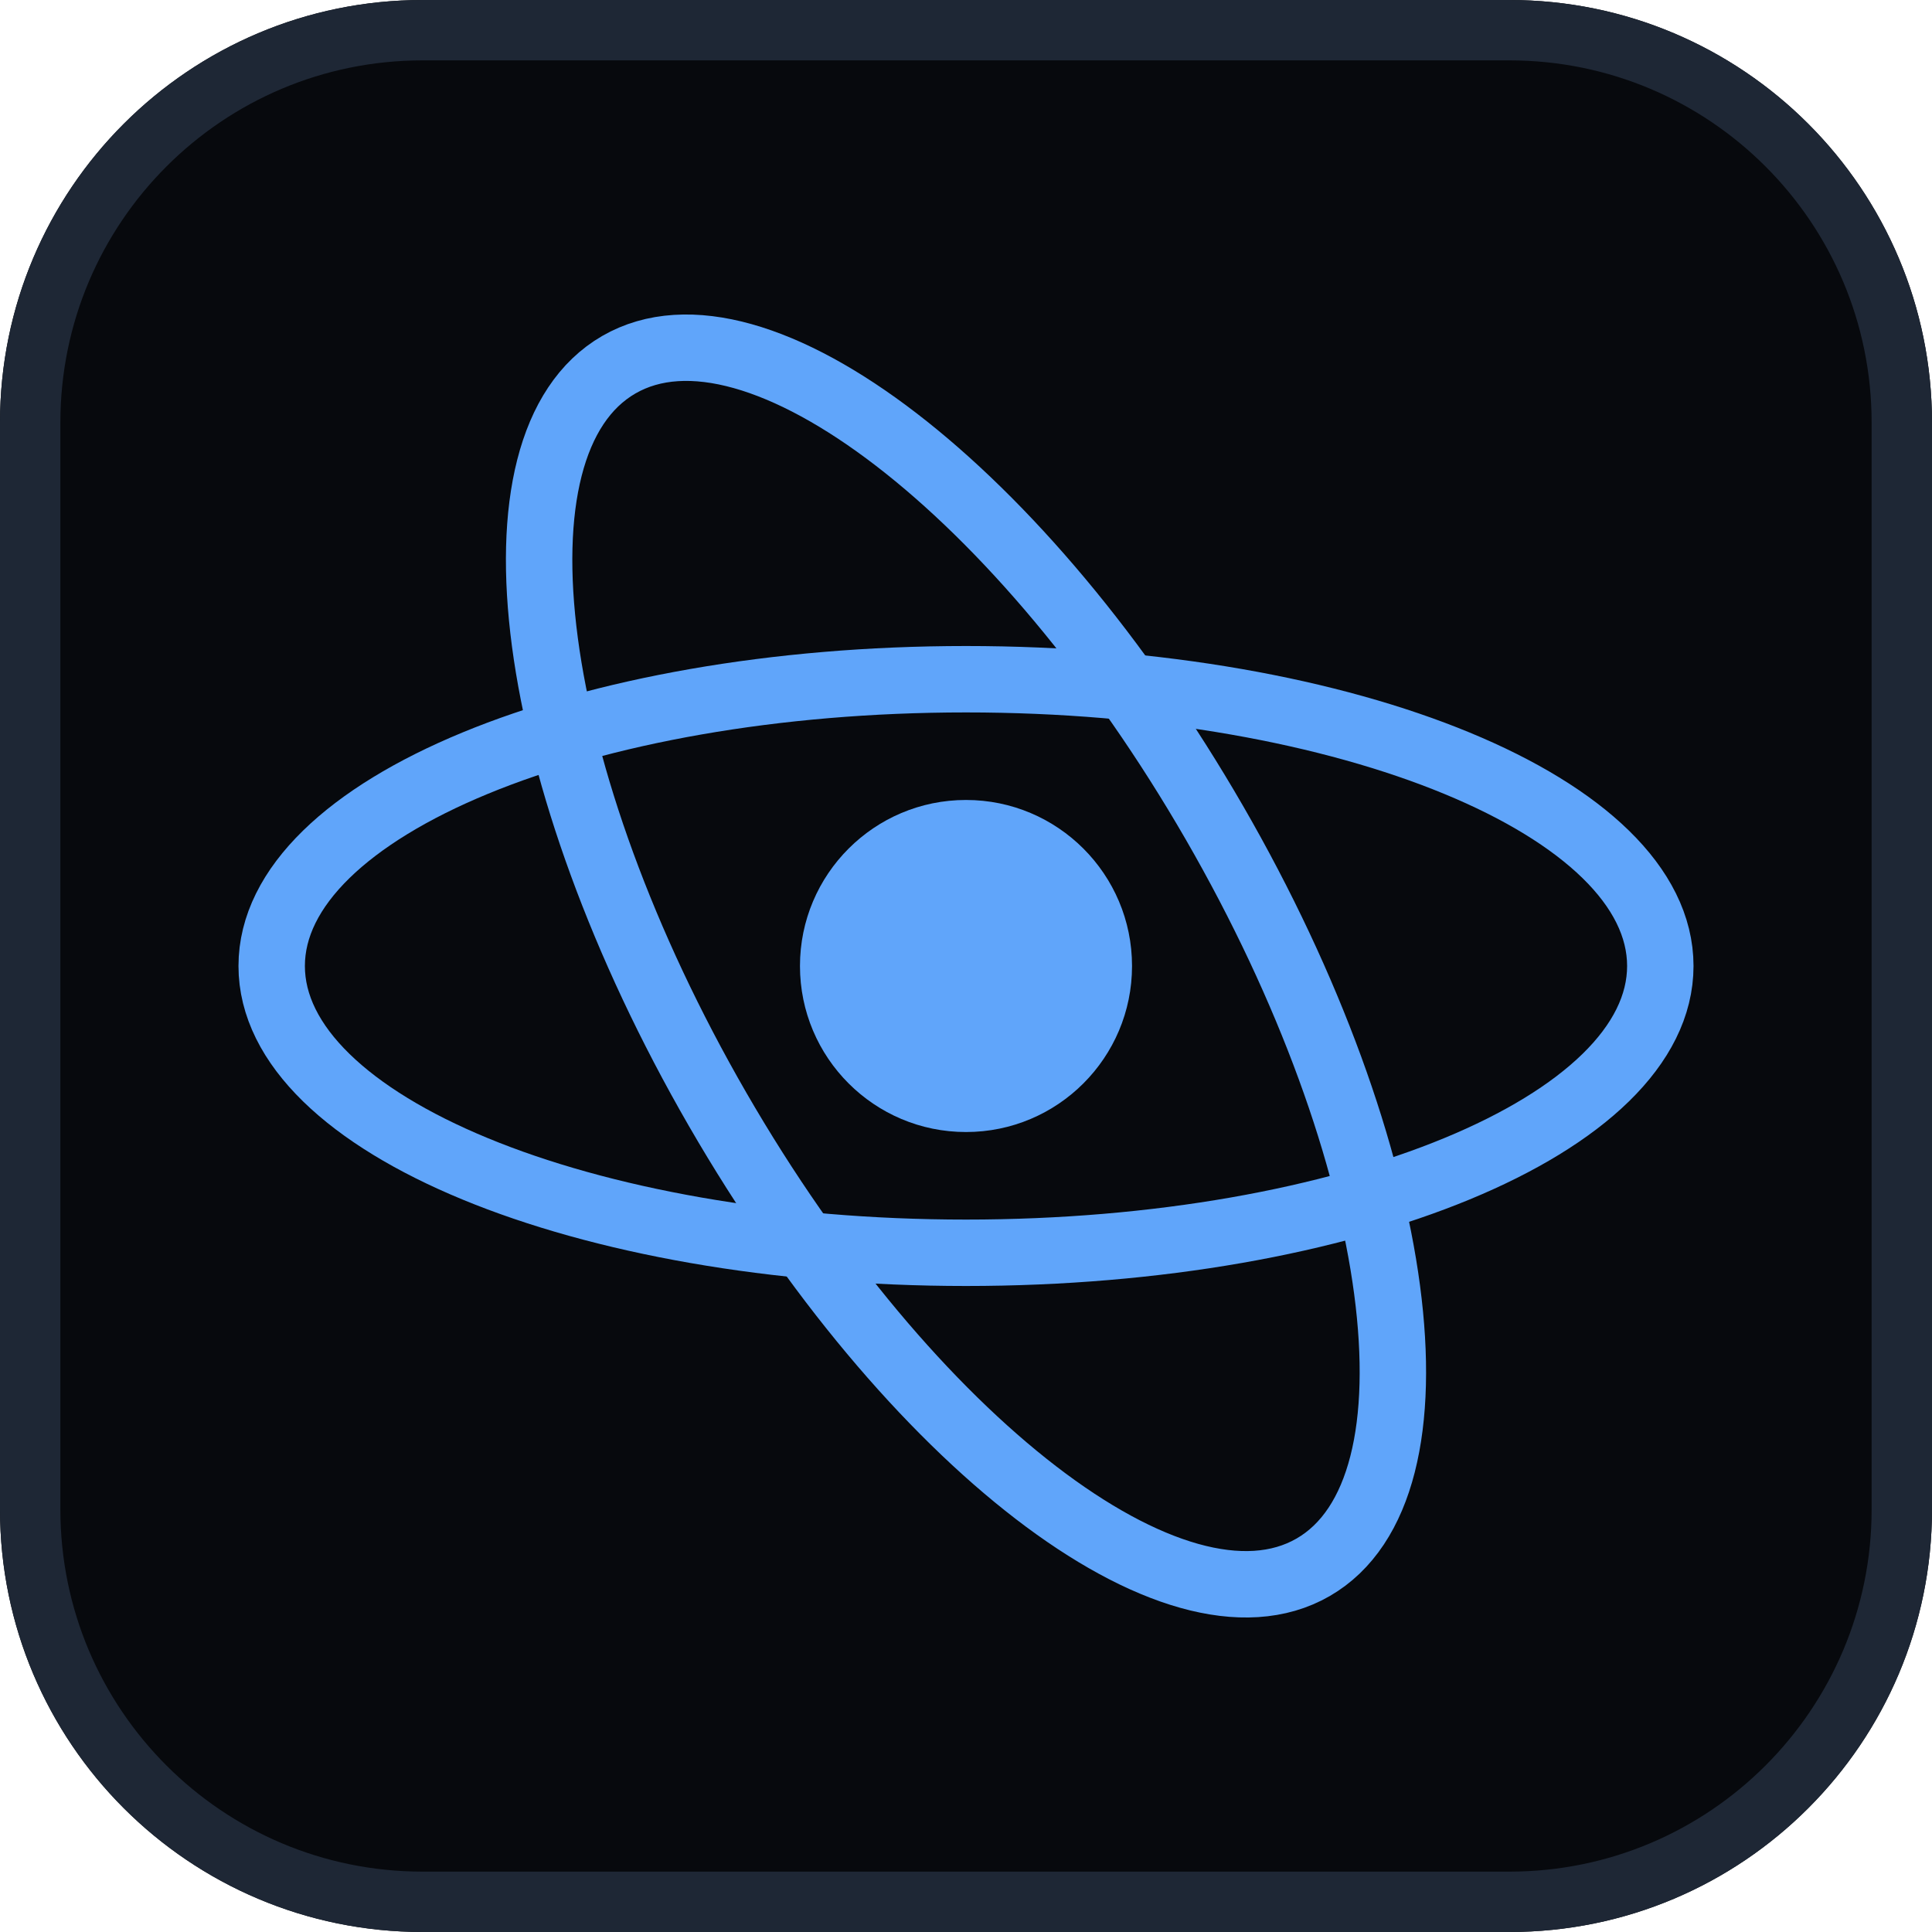
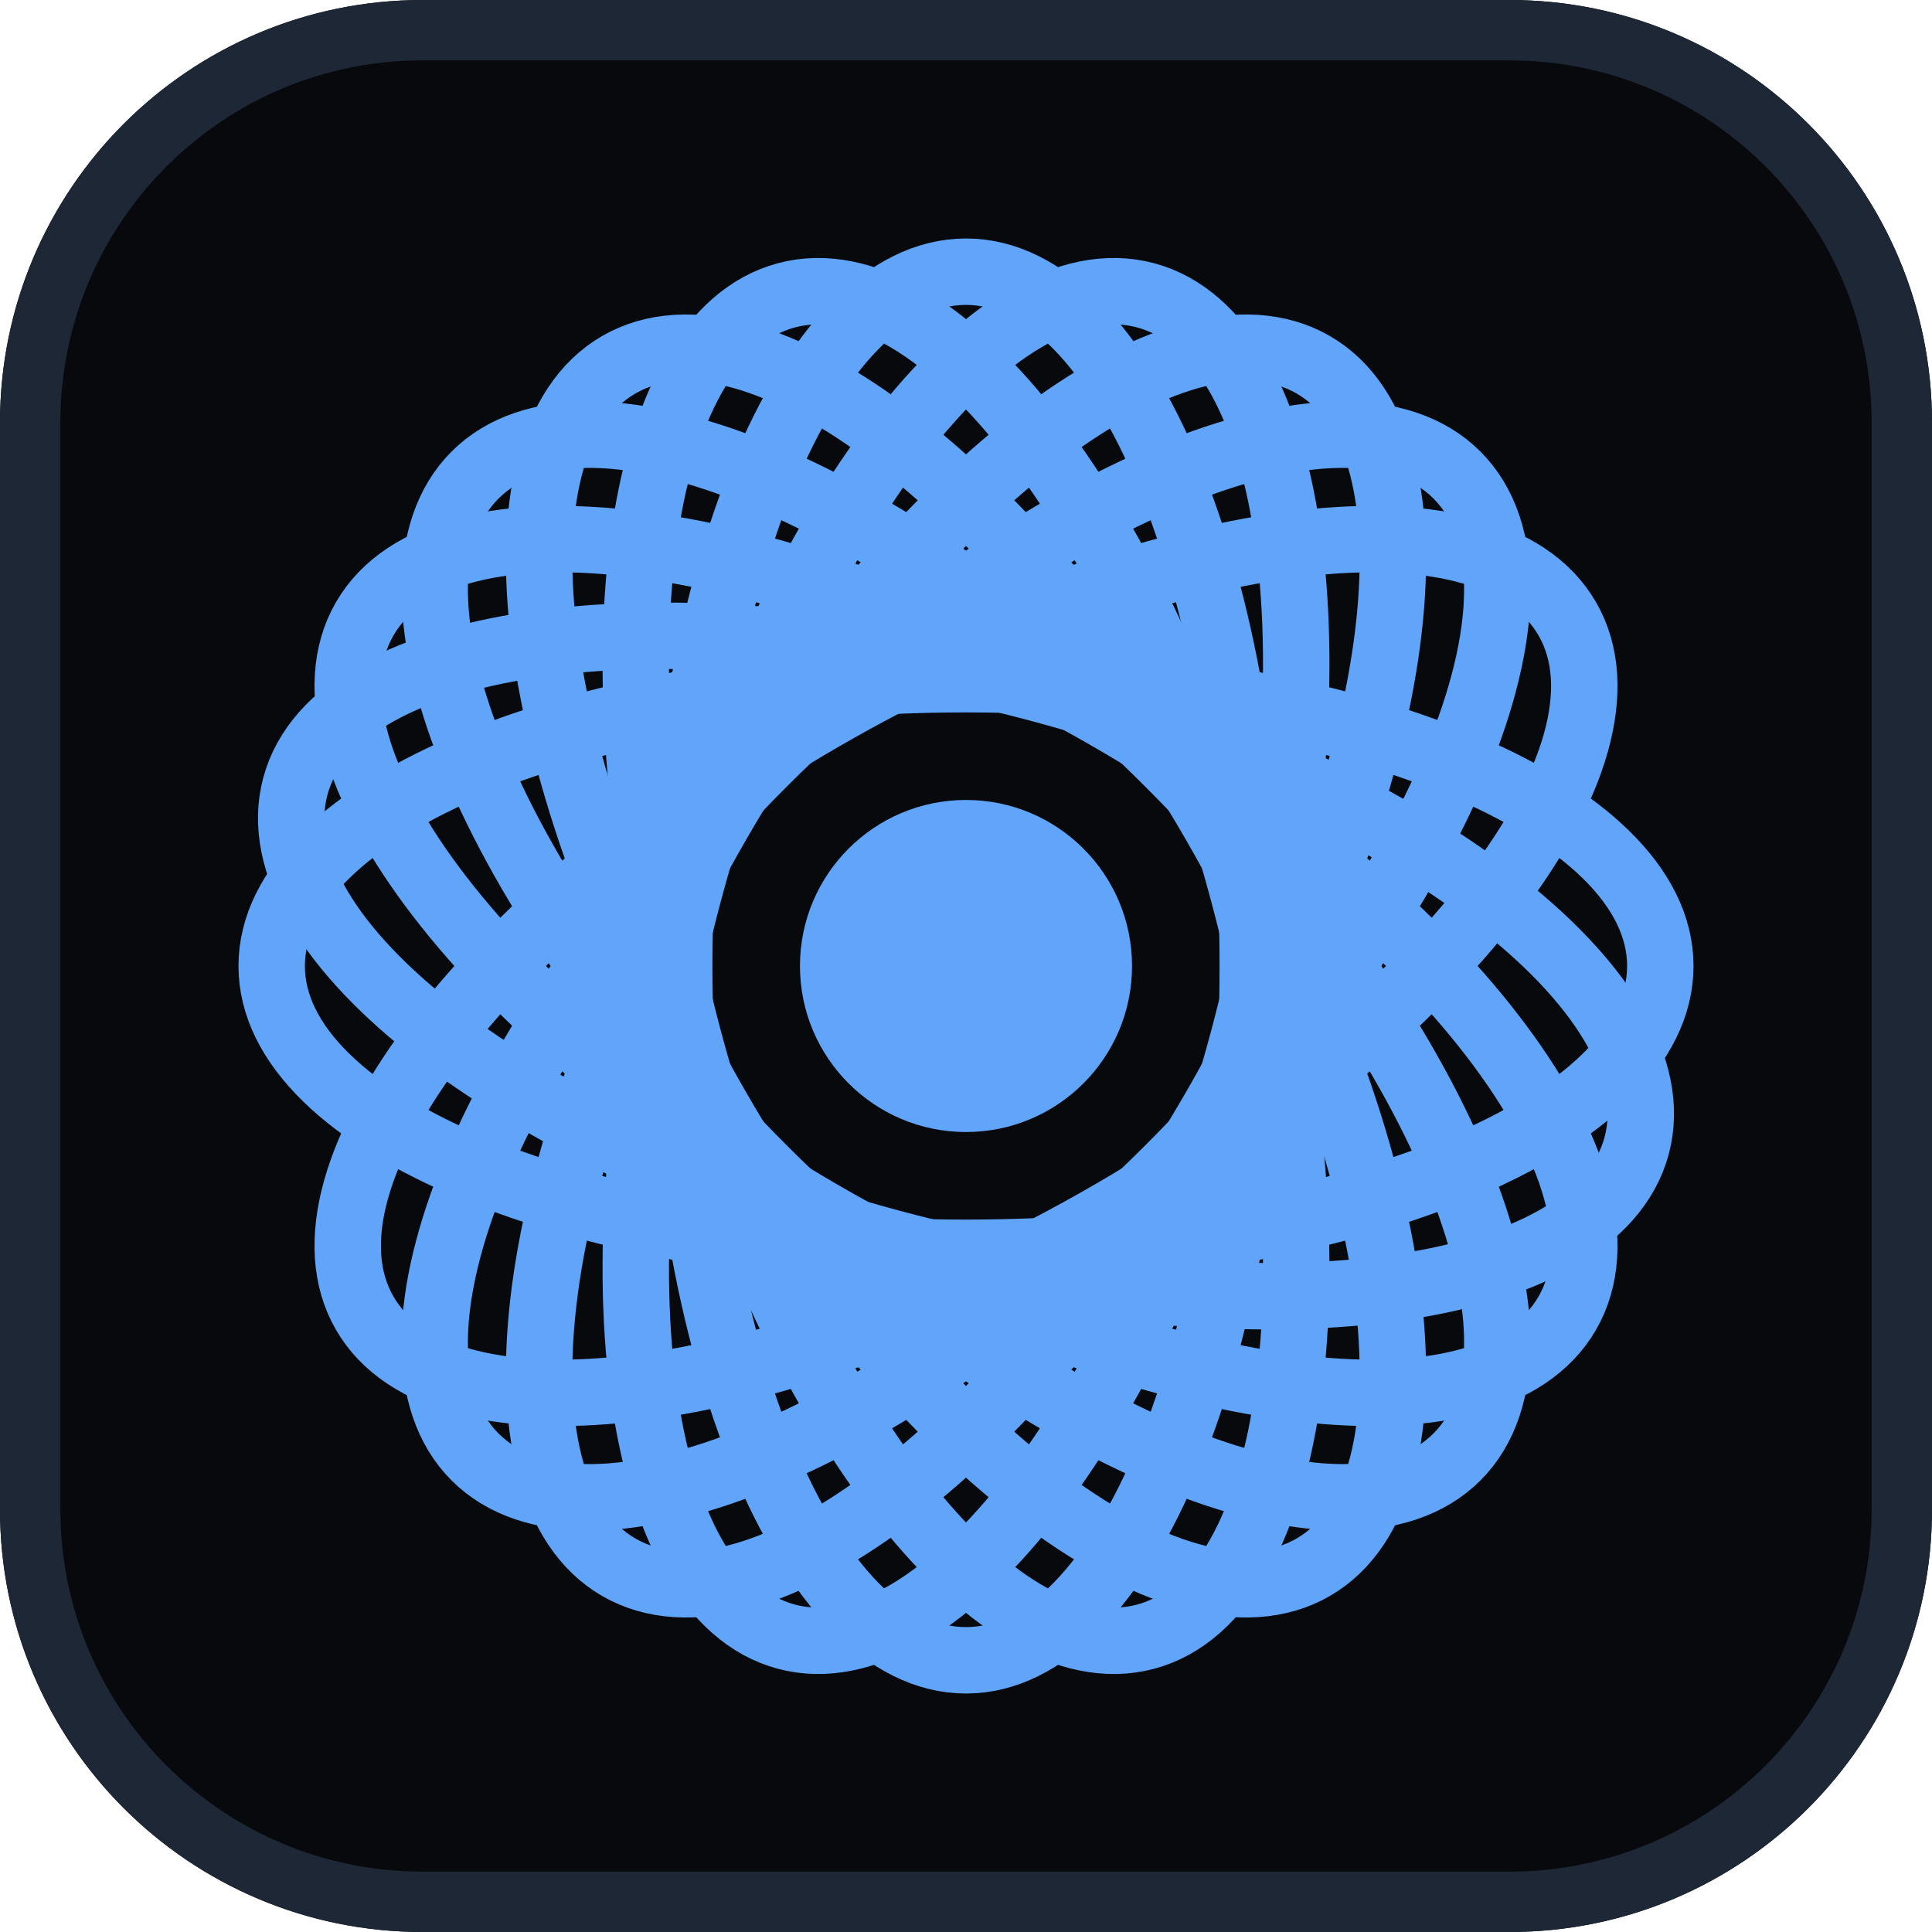
<svg xmlns="http://www.w3.org/2000/svg" viewBox="0 0 64 64" fill="none">
  <rect width="64" height="64" rx="14" fill="#07090d" />
  <rect x="1" y="1" width="62" height="62" rx="13" stroke="#1e2735" stroke-width="2" />
  <g stroke="#60a5fa" stroke-width="2.2">
    <ellipse cx="32" cy="32" rx="23" ry="9.5" />
+     <ellipse cx="32" cy="32" rx="23" ry="9.5" transform="rotate(15 32 32)" />
+     <ellipse cx="32" cy="32" rx="23" ry="9.5" transform="rotate(30 32 32)" />
+     <ellipse cx="32" cy="32" rx="23" ry="9.5" transform="rotate(45 32 32)" />
    <ellipse cx="32" cy="32" rx="23" ry="9.5" transform="rotate(60 32 32)" />
+     <ellipse cx="32" cy="32" rx="23" ry="9.5" transform="rotate(75 32 32)" />
+     <ellipse cx="32" cy="32" rx="23" ry="9.5" transform="rotate(90 32 32)" />
+     <ellipse cx="32" cy="32" rx="23" ry="9.5" transform="rotate(105 32 32)" />
+     <ellipse cx="32" cy="32" rx="23" ry="9.5" transform="rotate(120 32 32)" />
+     <ellipse cx="32" cy="32" rx="23" ry="9.5" transform="rotate(135 32 32)" />
+     <ellipse cx="32" cy="32" rx="23" ry="9.5" transform="rotate(150 32 32)" />
  </g>
  <circle cx="32" cy="32" r="5.5" fill="#60a5fa" />
</svg>
